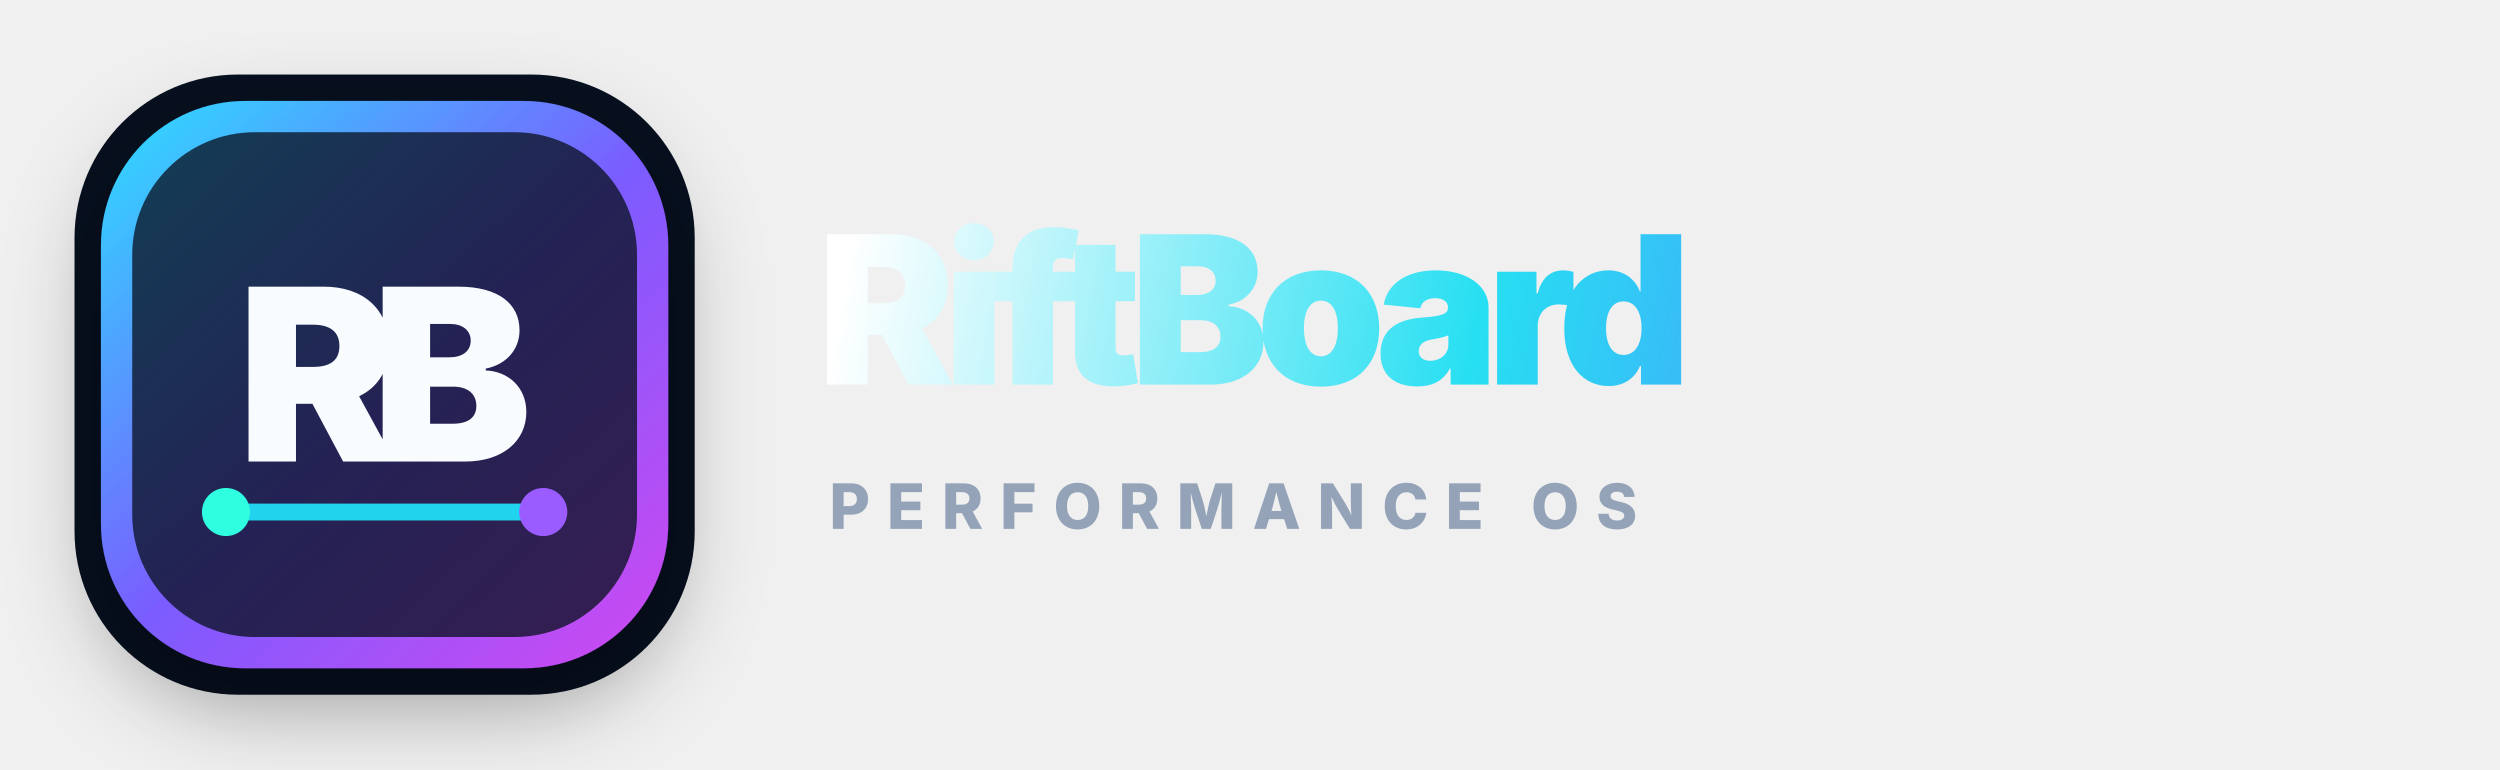
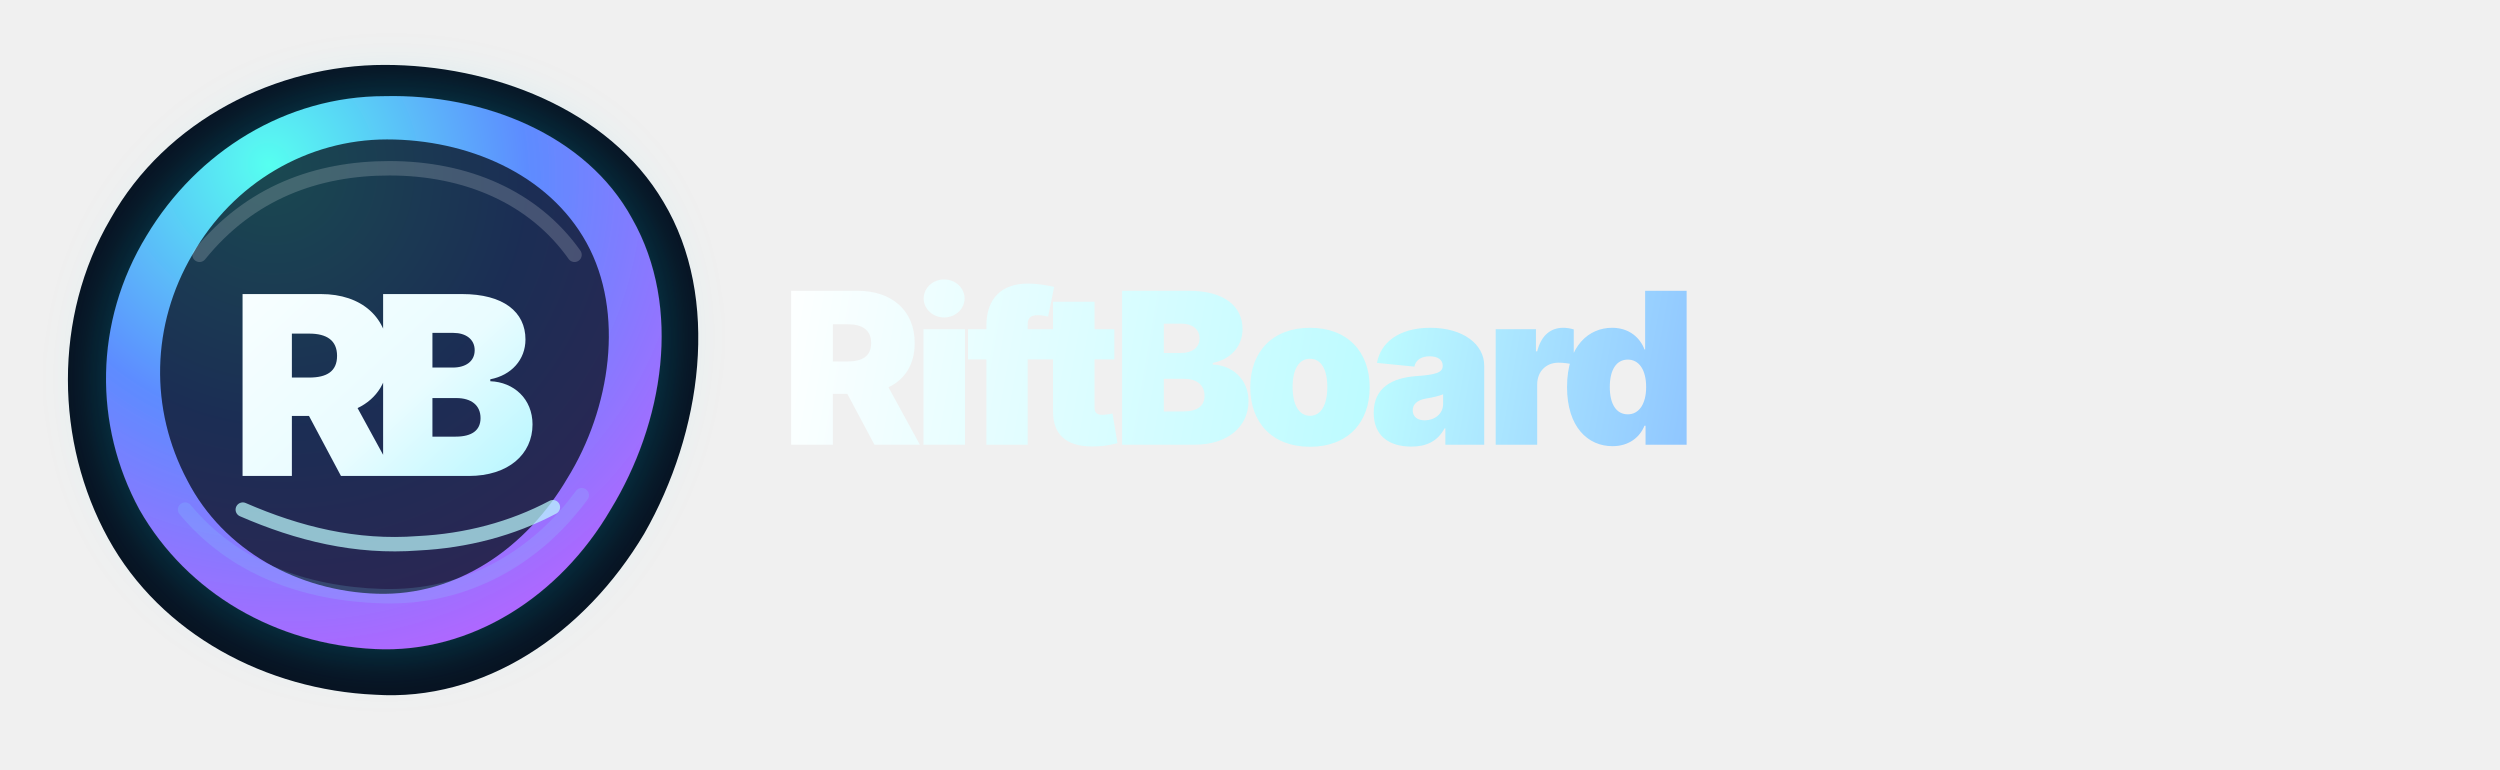
<svg xmlns="http://www.w3.org/2000/svg" width="1040" height="320" viewBox="0 0 1040 320" fill="none">
  <defs>
-     <linearGradient id="rb-bg" x1="30" y1="25" x2="280" y2="295" gradientUnits="userSpaceOnUse">
-       <stop stop-color="#20F0FF" />
-       <stop offset="0.52" stop-color="#7B5CFF" />
-       <stop offset="1" stop-color="#D946EF" />
+     <radialGradient id="rb-orb" cx="0" cy="0" r="1" gradientUnits="userSpaceOnUse" gradientTransform="translate(112 69) rotate(49) scale(244 235)">
+       <stop stop-color="#57FFF0" />
+       <stop offset="0.45" stop-color="#5D8CFF" />
+       <stop offset="1" stop-color="#C85CFF" />
+     </radialGradient>
+     <linearGradient id="rb-ink" x1="87" y1="84" x2="227" y2="236" gradientUnits="userSpaceOnUse">
+       <stop stop-color="#FFFFFF" />
+       <stop offset="0.56" stop-color="#E9FCFF" />
+       <stop offset="1" stop-color="#9AF3FF" />
    </linearGradient>
-     <linearGradient id="rb-word" x1="355" y1="95" x2="825" y2="180" gradientUnits="userSpaceOnUse">
+     <linearGradient id="rb-word" x1="326" y1="96" x2="778" y2="175" gradientUnits="userSpaceOnUse">
      <stop stop-color="#FFFFFF" />
-       <stop offset="0.55" stop-color="#27DFF2" />
-       <stop offset="1" stop-color="#4F8CFF" />
+       <stop offset="0.55" stop-color="#BDFBFF" />
+       <stop offset="1" stop-color="#76A9FF" />
    </linearGradient>
-     <filter id="rb-glow" x="-20%" y="-20%" width="140%" height="140%" color-interpolation-filters="sRGB">
-       <feDropShadow dx="0" dy="0" stdDeviation="13" flood-color="#22D3EE" flood-opacity="0.38" />
-       <feDropShadow dx="0" dy="14" stdDeviation="19" flood-color="#000000" flood-opacity="0.36" />
+     <filter id="rb-soft-shadow" x="-20%" y="-20%" width="140%" height="140%" color-interpolation-filters="sRGB">
+       <feDropShadow dx="0" dy="14" stdDeviation="18" flood-color="#020617" flood-opacity="0.45" />
+       <feDropShadow dx="0" dy="0" stdDeviation="12" flood-color="#22D3EE" flood-opacity="0.28" />
    </filter>
  </defs>
-   <rect x="31" y="31" width="258" height="258" rx="68" fill="#07101F" />
-   <rect x="42" y="42" width="236" height="236" rx="60" fill="url(#rb-bg)" filter="url(#rb-glow)" />
-   <rect x="55" y="55" width="210" height="210" rx="51" fill="#08111F" fill-opacity="0.76" />
-   <text x="160" y="192" text-anchor="middle" font-family="Arial Black, Montserrat, Inter, Arial, sans-serif" font-size="100" font-weight="900" letter-spacing="-11" fill="#F8FCFF">RB</text>
-   <path d="M94 213H226" stroke="#22D3EE" stroke-width="7" stroke-linecap="round" />
-   <circle cx="94" cy="213" r="10" fill="#2FFFE0" />
-   <circle cx="226" cy="213" r="10" fill="#9B5CFF" />
-   <text x="340" y="160" font-family="Arial Black, Montserrat, Inter, Arial, sans-serif" font-size="86" font-weight="900" letter-spacing="-5" fill="url(#rb-word)">RiftBoard</text>
-   <text x="345" y="220" font-family="Inter, Montserrat, Arial, sans-serif" font-size="26" font-weight="800" letter-spacing="7" fill="#94A3B8">PERFORMANCE OS</text>
+   <path d="M160 27C204 27 253 45 276 84C300 124 292 180 268 222C243 264 201 292 156 289C111 287 67 264 45 224C23 184 22 132 46 91C69 50 115 27 160 27Z" fill="#07101F" />
+   <path d="M160 40C201 39 244 56 263 91C284 128 276 176 254 212C233 248 196 272 156 270C115 268 78 247 58 212C39 177 39 134 61 98C82 63 119 40 160 40Z" fill="url(#rb-orb)" filter="url(#rb-soft-shadow)" />
+   <path d="M161 58C194 58 228 72 244 101C260 130 254 170 236 199C219 228 190 248 157 247C124 246 93 229 78 200C62 170 63 135 80 106C97 76 128 58 161 58Z" fill="#07101F" fill-opacity="0.76" />
+   <path d="M83 106C104 80 132 70 162 70C194 70 222 82 239 106" stroke="white" stroke-opacity="0.18" stroke-width="6" stroke-linecap="round" />
+   <path d="M77 212C97 236 126 247 159 248C194 249 223 232 242 206" stroke="#7DEBFF" stroke-opacity="0.16" stroke-width="6" stroke-linecap="round" />
+   <text x="160" y="198" text-anchor="middle" font-family="Arial Rounded MT Bold, Nunito, Inter, Arial, sans-serif" font-size="104" font-weight="900" letter-spacing="-11" fill="url(#rb-ink)">RB</text>
+   <path d="M101 212C124 222 148 228 174 226C194 225 213 220 230 211" stroke="#BDFBFF" stroke-width="6" stroke-linecap="round" stroke-opacity="0.72" />
+   <text x="325" y="185" font-family="Arial Rounded MT Bold, Nunito, Inter, Arial, sans-serif" font-size="88" font-weight="900" letter-spacing="-4" fill="url(#rb-word)">RiftBoard</text>
</svg>
